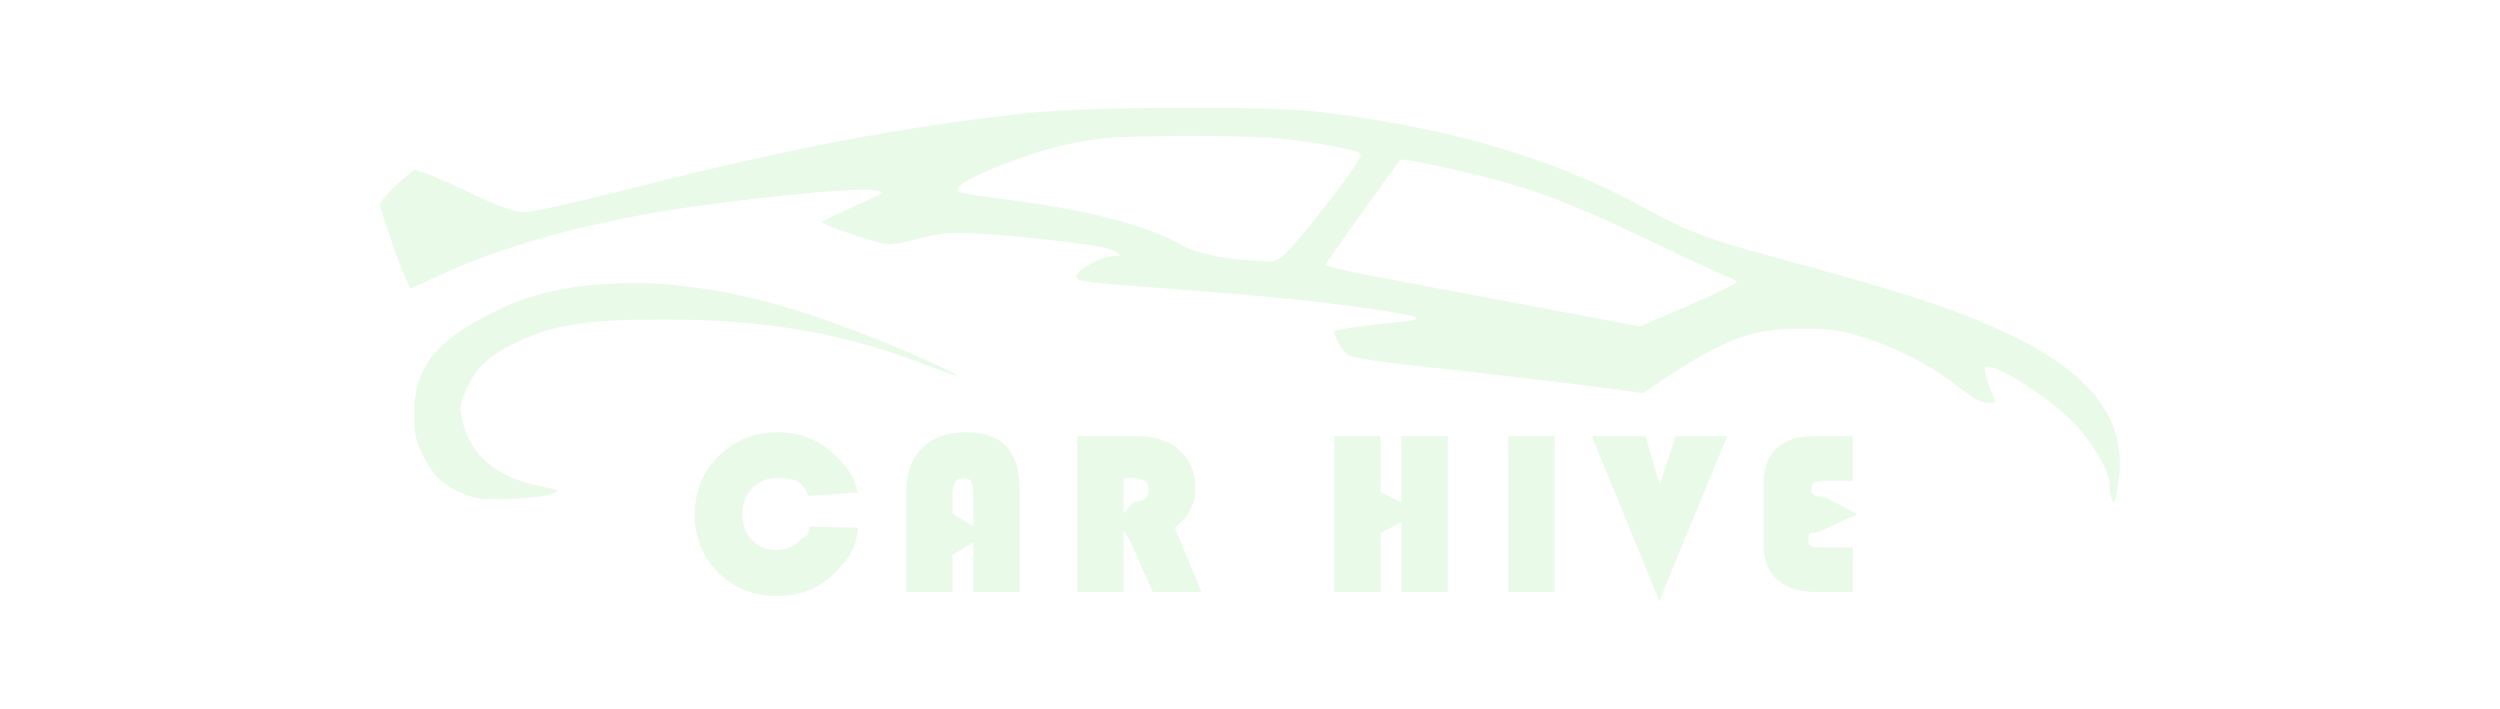
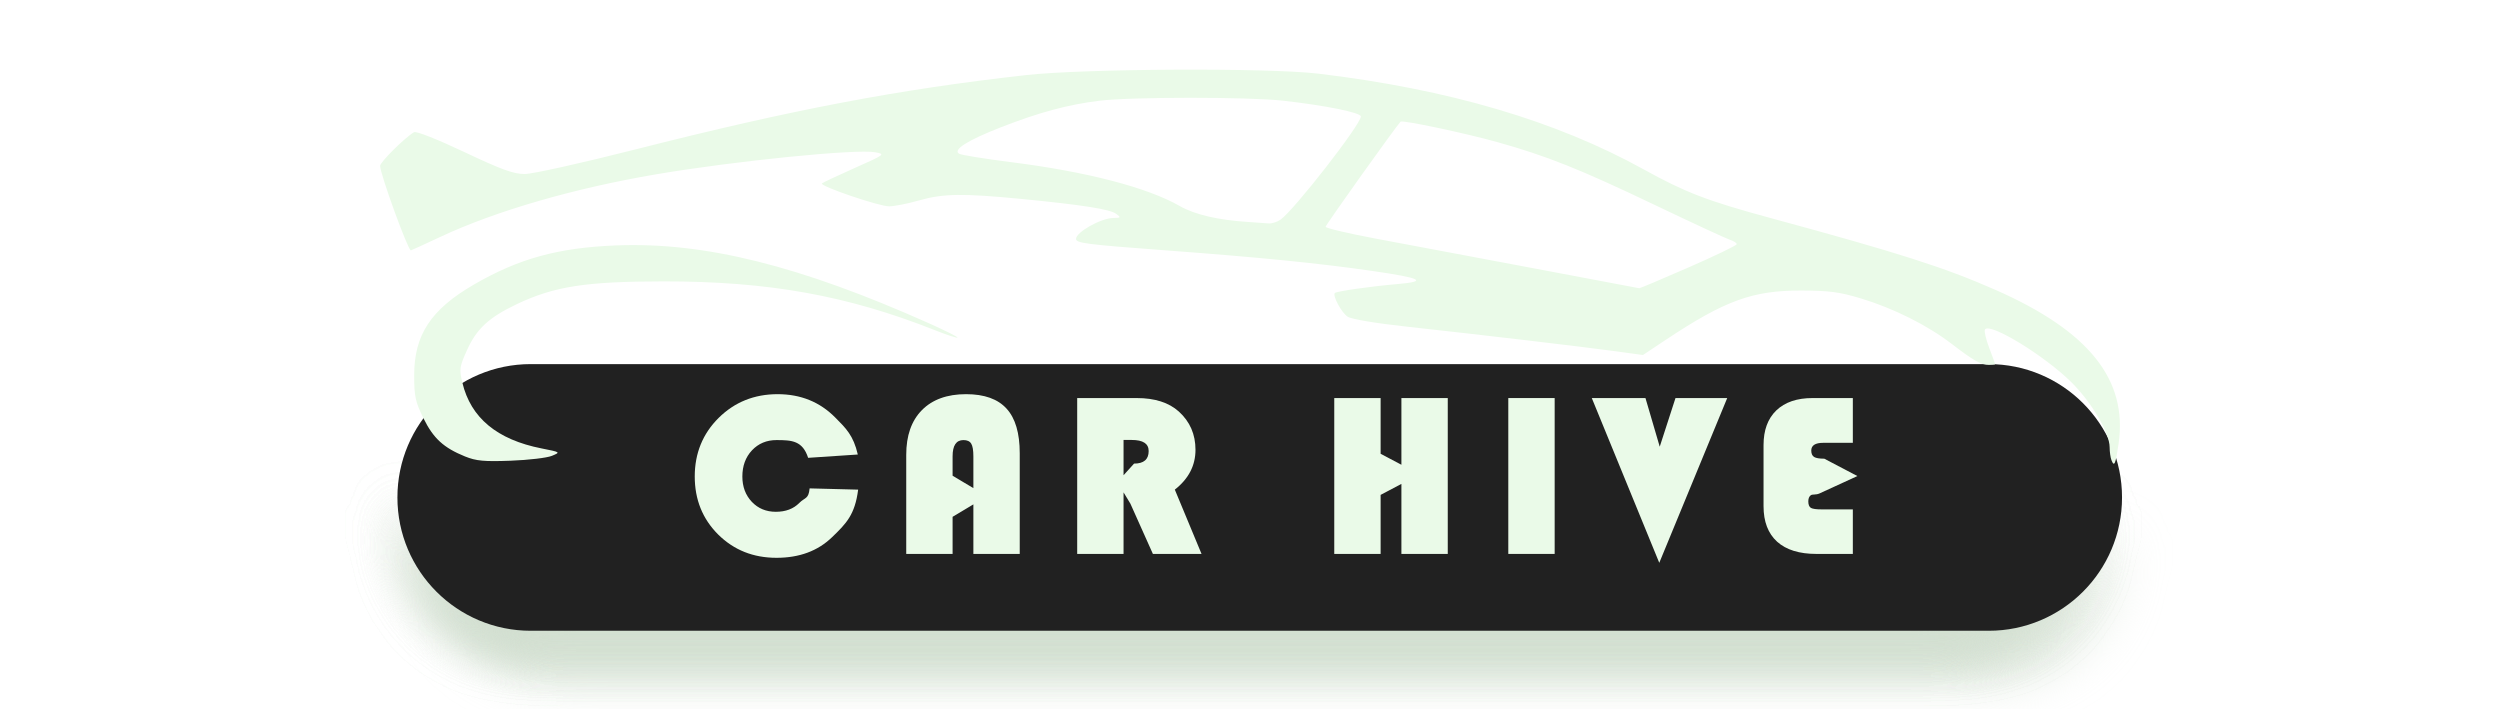
- <svg xmlns="http://www.w3.org/2000/svg" version="1.1" id="svg1" width="388.923" height="110.247" viewBox="0 0 388.923 110.247">
-   <defs id="defs1" />
+ <svg xmlns="http://www.w3.org/2000/svg" version="1.1" id="svg1" width="388.923" height="110.247" viewBox="0 0 388.923 110.247" xml:space="preserve">
+   <defs id="defs1">
+     <filter style="color-interpolation-filters:sRGB" id="filter4435" x="-0.035" y="-0.407" width="1.07" height="1.814">
+       <feGaussianBlur stdDeviation="3.927" id="feGaussianBlur4433" />
+     </filter>
+   </defs>
  <g id="g1" transform="translate(-95.82411,-155.9243)">
-     <g id="g652" transform="matrix(0.456814,0,0,0.456814,91.45219,118.1989)">
-       <path style="fill:#eafae8;fill-opacity:1" d="m 728.638,252.284 c -0.343,-0.894 -0.624,-2.866 -0.624,-4.383 0,-4.902 -6.01,-15.158 -12.94,-22.081 -9.087,-9.077 -27.946,-20.608 -29.526,-18.052 -0.315,0.51 0.335,3.319 1.446,6.241 1.111,2.922 2.02,5.426 2.02,5.563 3e-4,0.138 -0.929,0.25 -2.065,0.25 -2.741,0 -5.188,-1.378 -12.816,-7.222 -8.236,-6.309 -19.789,-12.085 -30.837,-15.418 -7.253,-2.188 -10.784,-2.655 -20.282,-2.683 -16.578,-0.049 -26.006,3.383 -46.219,16.825 l -7.719,5.133 -9.281,-1.273 c -11.261,-1.545 -45.624,-5.595 -70.692,-8.333 -11.119,-1.214 -19.277,-2.578 -20.597,-3.443 -2.081,-1.363 -5.223,-7.19 -4.348,-8.065 0.605,-0.605 12.153,-2.256 21.297,-3.044 10.511,-0.906 8.343,-2.026 -8.686,-4.488 -18.017,-2.605 -38.163,-4.612 -70.238,-6.997 -27.026,-2.009 -30.517,-2.456 -30.517,-3.906 0,-2.298 8.517,-7.072 12.7,-7.119 2.574,-0.029 2.655,-0.141 1.007,-1.391 -2.09,-1.585 -11.583,-3.08 -32.335,-5.093 -20.031,-1.943 -26.613,-1.846 -34.872,0.516 -3.846,1.1 -8.424,2 -10.172,2 -3.451,0 -23.74,-6.922 -22.862,-7.8 0.295,-0.295 5.301,-2.654 11.124,-5.241 10.382,-4.612 10.519,-4.717 7.074,-5.363 -6.453,-1.211 -47.919,2.954 -74.641,7.496 -28.005,4.76 -54.629,12.474 -73.42,21.273 -5.443,2.549 -10,4.634 -10.127,4.634 -0.993,0 -10.477,-26.057 -10.477,-28.785 0,-1.268 8.398,-9.607 11.542,-11.461 0.742,-0.437 7.82,2.353 17.111,6.745 12.736,6.021 16.774,7.492 20.572,7.496 2.651,0.003 19.337,-3.706 38,-8.446 53.156,-13.499 89.393,-20.389 132.774,-25.246 19.767,-2.213 82.513,-2.52 99.5,-0.487 44.432,5.317 80.899,16.052 110.895,32.644 14.158,7.832 21.652,10.704 43.105,16.523 43.572,11.818 59.218,16.814 76.556,24.445 31.902,14.04 45.141,30.571 41.984,52.427 -1.006,6.97 -1.476,8.058 -2.416,5.606 z m -144.06,-65.639 c 9.04,-3.947 16.437,-7.517 16.437,-7.933 0,-0.415 -1.012,-1.075 -2.25,-1.466 -1.238,-0.391 -12.825,-5.762 -25.75,-11.936 -25.56,-12.209 -36.611,-16.619 -53.5,-21.351 -10.981,-3.076 -32.389,-7.601 -32.976,-6.97 -1.839,1.978 -25.524,35.199 -25.524,35.8 0,0.445 7.537,2.231 16.75,3.969 9.213,1.738 33.175,6.242 53.25,10.009 20.075,3.767 36.641,6.895 36.813,6.952 0.172,0.057 7.71,-3.127 16.75,-7.074 z M 445.65,170.366 c 4.627,-3.241 27.365,-32.435 27.365,-35.135 0,-1.323 -11.954,-3.751 -26.5,-5.383 -11.762,-1.319 -51.706,-1.313 -62.526,0.01 -10.682,1.306 -20.634,3.99 -33.624,9.069 -11.367,4.444 -16.466,7.691 -14.132,8.997 0.782,0.438 8.766,1.726 17.741,2.862 25.787,3.265 46.291,8.601 57.351,14.925 5.102,2.917 13.01,4.768 23.19,5.427 2.75,0.178 5.912,0.405 7.027,0.504 1.115,0.099 2.963,-0.475 4.107,-1.277 z m -277.699,80.646 c -7.327,-2.977 -10.8,-6.168 -14.175,-13.023 -2.742,-5.569 -3.146,-7.432 -3.154,-14.527 -0.015,-13.83 5.647,-22.47 20.301,-30.973 15.328,-8.895 28.732,-12.58 48.592,-13.36 29.99,-1.179 62.433,6.898 106.251,26.451 5.638,2.516 10.083,4.743 9.877,4.949 -0.206,0.206 -3.694,-0.94 -7.751,-2.547 -29.802,-11.803 -56.667,-16.629 -92.377,-16.597 -26.428,0.024 -37.184,1.692 -49.917,7.739 -9.545,4.533 -13.726,8.399 -17.019,15.736 -2.537,5.653 -2.648,6.444 -1.55,11.024 2.875,11.983 11.805,19.392 26.986,22.389 6.477,1.279 6.49,1.287 3.5,2.526 -1.65,0.684 -7.95,1.429 -14,1.655 -9.07,0.34 -11.801,0.087 -15.565,-1.442 z" id="path2485" />
-       <g aria-label="CAR HIVE" id="text289" style="font-size:79.64px;font-family:'Bauhaus 93';-inkscape-font-specification:'Bauhaus 93, ';letter-spacing:10px;fill:#eafae8;stroke-width:6.637">
-         <path d="m 285.288,261.877 16.527,0.428 c -1.089,8.555 -4.057,11.547 -8.905,16.213 -4.822,4.666 -11.122,7 -18.899,7 -7.907,0 -14.531,-2.644 -19.871,-7.933 -5.314,-5.314 -7.972,-11.899 -7.972,-19.754 0,-7.907 2.709,-14.557 8.127,-19.949 5.444,-5.392 12.146,-8.088 20.104,-8.088 7.829,0 14.362,2.644 19.599,7.933 3.629,3.655 6.196,6.083 7.7,12.616 l -16.916,1.128 c -1.892,-5.807 -5.483,-6.044 -10.772,-6.044 -3.37,0 -6.157,1.167 -8.361,3.5 -2.178,2.333 -3.266,5.302 -3.266,8.905 0,3.474 1.076,6.351 3.228,8.633 2.152,2.255 4.874,3.383 8.166,3.383 3.344,0 6.001,-0.998 7.972,-2.994 1.996,-1.996 3.176,-1.242 3.539,-4.975 z" id="path289" />
-         <path d="m 345.672,264.558 -11.693,7 v 12.638 h -15.788 v -33.754 c 0,-6.533 1.776,-11.601 5.327,-15.205 3.578,-3.629 8.594,-5.444 15.049,-5.444 6.222,0 10.823,1.646 13.805,4.939 2.981,3.266 4.472,8.322 4.472,15.166 v 34.298 h -15.788 v -33.248 c 0,-2.074 -0.246,-3.513 -0.739,-4.316 -0.493,-0.804 -1.374,-1.205 -2.644,-1.205 -2.463,0 -3.694,1.841 -3.694,5.522 v 6.611 z" id="path291" />
-         <path d="m 392.199,245.387 v 38.809 h -15.788 v -53.08 h 20.26 c 6.17,0 10.953,1.53 14.349,4.589 3.785,3.422 5.677,7.764 5.677,13.027 0,5.366 -2.346,9.89 -7.038,13.571 l 9.099,21.893 h -16.566 l -7.661,-17.11 -4.445,-7.345 5.689,-6.304 c 3.318,0 4.977,-1.426 4.977,-4.278 0,-2.515 -1.918,-3.772 -5.755,-3.772 z" id="path293" />
-         <path d="m 492.996,257.092 -13.251,7 v 20.104 h -15.788 v -53.08 h 15.788 v 18.977 z m 9.614,-25.976 v 53.08 h -15.788 v -53.08 z" id="path295" />
-         <path d="M 539.014,231.115 V 284.195 H 523.226 V 231.115 Z" id="path297" />
-         <path d="m 597.778,231.115 -23.137,56.113 -22.982,-56.113 h 18.277 l 4.861,16.566 5.366,-16.566 z" id="path299" />
-         <path d="m 642.107,257.675 -12.864,5.911 c -1.272,0.584 -2.398,0.207 -2.994,0.622 -0.57,0.415 -0.856,1.115 -0.856,2.1 0,1.115 0.298,1.854 0.894,2.217 0.596,0.337 1.815,0.506 3.655,0.506 h 10.616 v 15.166 h -12.405 c -5.833,0 -10.292,-1.387 -13.377,-4.161 -3.085,-2.8 -4.628,-6.831 -4.628,-12.094 v -20.804 c 0,-5.081 1.452,-9.022 4.355,-11.822 2.929,-2.8 7.038,-4.2 12.327,-4.2 h 13.727 v 15.244 h -10.072 c -2.722,0 -4.083,0.881 -4.083,2.644 0,1.037 0.324,1.763 0.972,2.178 0.648,0.389 1.802,0.583 3.461,0.583 z" id="path301" />
-       </g>
+     <path id="rect4431" style="mix-blend-mode:normal;fill:#cedccc;fill-opacity:1;stroke:none;stroke-width:3.17;filter:url(#filter4435)" d="m 158.211,232.252 c -0.092,0.796 -0.152,1.602 -0.152,2.424 0,11.491 9.251,20.74 20.742,20.74 h 226.812 c 11.491,0 20.742,-9.249 20.742,-20.74 0,-0.821 -0.06,-1.628 -0.152,-2.424 -10e-4,0.009 -0.003,0.018 -0.004,0.027 -0.297,2.542 -1.05,4.936 -2.176,7.107 -0.017,0.033 -0.03,0.067 -0.047,0.1 -0.235,0.447 -0.496,0.878 -0.762,1.305 -0.073,0.118 -0.139,0.239 -0.215,0.355 -0.244,0.376 -0.508,0.736 -0.775,1.094 -0.118,0.158 -0.231,0.318 -0.354,0.473 -0.257,0.325 -0.529,0.635 -0.805,0.943 -0.154,0.172 -0.307,0.345 -0.467,0.512 -0.26,0.271 -0.529,0.532 -0.803,0.789 -0.199,0.187 -0.399,0.372 -0.605,0.551 -0.27,0.233 -0.545,0.458 -0.826,0.678 -0.228,0.178 -0.458,0.349 -0.693,0.518 -0.279,0.199 -0.561,0.391 -0.85,0.576 -0.259,0.167 -0.524,0.325 -0.791,0.48 -0.283,0.164 -0.568,0.325 -0.859,0.477 -0.296,0.154 -0.598,0.294 -0.902,0.434 -0.278,0.127 -0.554,0.256 -0.838,0.371 -0.334,0.136 -0.677,0.255 -1.02,0.373 -0.275,0.095 -0.547,0.196 -0.828,0.279 -0.368,0.11 -0.745,0.195 -1.121,0.285 -0.268,0.064 -0.532,0.138 -0.805,0.191 -0.45,0.088 -0.909,0.148 -1.369,0.207 -0.205,0.026 -0.405,0.068 -0.611,0.088 -0.679,0.067 -1.367,0.104 -2.064,0.104 h -226.812 c -0.697,0 -1.385,-0.037 -2.064,-0.104 -0.209,-0.021 -0.412,-0.061 -0.619,-0.088 -0.456,-0.059 -0.911,-0.118 -1.357,-0.205 -0.28,-0.055 -0.551,-0.131 -0.826,-0.197 -0.37,-0.088 -0.74,-0.173 -1.102,-0.281 -0.284,-0.085 -0.559,-0.187 -0.838,-0.283 -0.337,-0.117 -0.675,-0.232 -1.004,-0.365 -0.292,-0.118 -0.576,-0.25 -0.861,-0.381 -0.298,-0.137 -0.595,-0.275 -0.885,-0.426 -0.292,-0.152 -0.577,-0.314 -0.861,-0.479 -0.267,-0.155 -0.532,-0.314 -0.791,-0.48 -0.289,-0.185 -0.571,-0.377 -0.85,-0.576 -0.235,-0.168 -0.466,-0.34 -0.693,-0.518 -0.281,-0.219 -0.557,-0.444 -0.826,-0.678 -0.206,-0.179 -0.406,-0.364 -0.605,-0.551 -0.274,-0.257 -0.543,-0.518 -0.803,-0.789 -0.16,-0.167 -0.313,-0.339 -0.467,-0.512 -0.276,-0.308 -0.547,-0.619 -0.805,-0.943 -0.122,-0.154 -0.236,-0.315 -0.354,-0.473 -0.268,-0.358 -0.531,-0.718 -0.775,-1.094 -0.075,-0.116 -0.142,-0.238 -0.215,-0.355 -0.266,-0.427 -0.527,-0.857 -0.762,-1.305 -0.017,-0.032 -0.03,-0.067 -0.047,-0.1 -1.126,-2.172 -1.878,-4.566 -2.176,-7.107 -10e-4,-0.009 -0.003,-0.018 -0.004,-0.027 z" transform="matrix(0.9757044,0,0,1,8.971276,5.38748)" />
+     <path id="path5444" style="mix-blend-mode:normal;fill:#cedccc;fill-opacity:1;stroke:none;stroke-width:3.17;filter:url(#filter4435)" d="m 158.211,232.252 c -0.092,0.796 -0.152,1.602 -0.152,2.424 0,11.491 9.251,20.74 20.742,20.74 h 226.812 c 11.491,0 20.742,-9.249 20.742,-20.74 0,-0.821 -0.06,-1.628 -0.152,-2.424 -10e-4,0.009 -0.003,0.018 -0.004,0.027 -0.297,2.542 -1.05,4.936 -2.176,7.107 -0.017,0.033 -0.03,0.067 -0.047,0.1 -0.235,0.447 -0.496,0.878 -0.762,1.305 -0.073,0.118 -0.139,0.239 -0.215,0.355 -0.244,0.376 -0.508,0.736 -0.775,1.094 -0.118,0.158 -0.231,0.318 -0.354,0.473 -0.257,0.325 -0.529,0.635 -0.805,0.943 -0.154,0.172 -0.307,0.345 -0.467,0.512 -0.26,0.271 -0.529,0.532 -0.803,0.789 -0.199,0.187 -0.399,0.372 -0.605,0.551 -0.27,0.233 -0.545,0.458 -0.826,0.678 -0.228,0.178 -0.458,0.349 -0.693,0.518 -0.279,0.199 -0.561,0.391 -0.85,0.576 -0.259,0.167 -0.524,0.325 -0.791,0.48 -0.283,0.164 -0.568,0.325 -0.859,0.477 -0.296,0.154 -0.598,0.294 -0.902,0.434 -0.278,0.127 -0.554,0.256 -0.838,0.371 -0.334,0.136 -0.677,0.255 -1.02,0.373 -0.275,0.095 -0.547,0.196 -0.828,0.279 -0.368,0.11 -0.745,0.195 -1.121,0.285 -0.268,0.064 -0.532,0.138 -0.805,0.191 -0.45,0.088 -0.909,0.148 -1.369,0.207 -0.205,0.026 -0.405,0.068 -0.611,0.088 -0.679,0.067 -1.367,0.104 -2.064,0.104 h -226.812 c -0.697,0 -1.385,-0.037 -2.064,-0.104 -0.209,-0.021 -0.412,-0.061 -0.619,-0.088 -0.456,-0.059 -0.911,-0.118 -1.357,-0.205 -0.28,-0.055 -0.551,-0.131 -0.826,-0.197 -0.37,-0.088 -0.74,-0.173 -1.102,-0.281 -0.284,-0.085 -0.559,-0.187 -0.838,-0.283 -0.337,-0.117 -0.675,-0.232 -1.004,-0.365 -0.292,-0.118 -0.576,-0.25 -0.861,-0.381 -0.298,-0.137 -0.595,-0.275 -0.885,-0.426 -0.292,-0.152 -0.577,-0.314 -0.861,-0.479 -0.267,-0.155 -0.532,-0.314 -0.791,-0.48 -0.289,-0.185 -0.571,-0.377 -0.85,-0.576 -0.235,-0.168 -0.466,-0.34 -0.693,-0.518 -0.281,-0.219 -0.557,-0.444 -0.826,-0.678 -0.206,-0.179 -0.406,-0.364 -0.605,-0.551 -0.274,-0.257 -0.543,-0.518 -0.803,-0.789 -0.16,-0.167 -0.313,-0.339 -0.467,-0.512 -0.276,-0.308 -0.547,-0.619 -0.805,-0.943 -0.122,-0.154 -0.236,-0.315 -0.354,-0.473 -0.268,-0.358 -0.531,-0.718 -0.775,-1.094 -0.075,-0.116 -0.142,-0.238 -0.215,-0.355 -0.266,-0.427 -0.527,-0.857 -0.762,-1.305 -0.017,-0.032 -0.03,-0.067 -0.047,-0.1 -1.126,-2.172 -1.878,-4.566 -2.176,-7.107 -10e-4,-0.009 -0.003,-0.018 -0.004,-0.027 z" transform="matrix(0.9757044,0,0,1,4.149887,1.077496)" />
+     <path id="path8438" style="mix-blend-mode:normal;fill:#cedccc;fill-opacity:1;stroke:none;stroke-width:3.17;filter:url(#filter4435)" d="m 158.211,232.252 c -0.092,0.796 -0.152,1.602 -0.152,2.424 0,11.491 9.251,20.74 20.742,20.74 h 226.812 c 11.491,0 20.742,-9.249 20.742,-20.74 0,-0.821 -0.06,-1.628 -0.152,-2.424 -10e-4,0.009 -0.003,0.018 -0.004,0.027 -0.297,2.542 -1.05,4.936 -2.176,7.107 -0.017,0.033 -0.03,0.067 -0.047,0.1 -0.235,0.447 -0.496,0.878 -0.762,1.305 -0.073,0.118 -0.139,0.239 -0.215,0.355 -0.244,0.376 -0.508,0.736 -0.775,1.094 -0.118,0.158 -0.231,0.318 -0.354,0.473 -0.257,0.325 -0.529,0.635 -0.805,0.943 -0.154,0.172 -0.307,0.345 -0.467,0.512 -0.26,0.271 -0.529,0.532 -0.803,0.789 -0.199,0.187 -0.399,0.372 -0.605,0.551 -0.27,0.233 -0.545,0.458 -0.826,0.678 -0.228,0.178 -0.458,0.349 -0.693,0.518 -0.279,0.199 -0.561,0.391 -0.85,0.576 -0.259,0.167 -0.524,0.325 -0.791,0.48 -0.283,0.164 -0.568,0.325 -0.859,0.477 -0.296,0.154 -0.598,0.294 -0.902,0.434 -0.278,0.127 -0.554,0.256 -0.838,0.371 -0.334,0.136 -0.677,0.255 -1.02,0.373 -0.275,0.095 -0.547,0.196 -0.828,0.279 -0.368,0.11 -0.745,0.195 -1.121,0.285 -0.268,0.064 -0.532,0.138 -0.805,0.191 -0.45,0.088 -0.909,0.148 -1.369,0.207 -0.205,0.026 -0.405,0.068 -0.611,0.088 -0.679,0.067 -1.367,0.104 -2.064,0.104 h -226.812 c -0.697,0 -1.385,-0.037 -2.064,-0.104 -0.209,-0.021 -0.412,-0.061 -0.619,-0.088 -0.456,-0.059 -0.911,-0.118 -1.357,-0.205 -0.28,-0.055 -0.551,-0.131 -0.826,-0.197 -0.37,-0.088 -0.74,-0.173 -1.102,-0.281 -0.284,-0.085 -0.559,-0.187 -0.838,-0.283 -0.337,-0.117 -0.675,-0.232 -1.004,-0.365 -0.292,-0.118 -0.576,-0.25 -0.861,-0.381 -0.298,-0.137 -0.595,-0.275 -0.885,-0.426 -0.292,-0.152 -0.577,-0.314 -0.861,-0.479 -0.267,-0.155 -0.532,-0.314 -0.791,-0.48 -0.289,-0.185 -0.571,-0.377 -0.85,-0.576 -0.235,-0.168 -0.466,-0.34 -0.693,-0.518 -0.281,-0.219 -0.557,-0.444 -0.826,-0.678 -0.206,-0.179 -0.406,-0.364 -0.605,-0.551 -0.274,-0.257 -0.543,-0.518 -0.803,-0.789 -0.16,-0.167 -0.313,-0.339 -0.467,-0.512 -0.276,-0.308 -0.547,-0.619 -0.805,-0.943 -0.122,-0.154 -0.236,-0.315 -0.354,-0.473 -0.268,-0.358 -0.531,-0.718 -0.775,-1.094 -0.075,-0.116 -0.142,-0.238 -0.215,-0.355 -0.266,-0.427 -0.527,-0.857 -0.762,-1.305 -0.017,-0.032 -0.03,-0.067 -0.047,-0.1 -1.126,-2.172 -1.878,-4.566 -2.176,-7.107 -10e-4,-0.009 -0.003,-0.018 -0.004,-0.027 z" transform="matrix(0.9757044,0,0,1,4.149887,1.077496)" />
+     <path id="path8440" style="mix-blend-mode:normal;fill:#cedccc;fill-opacity:1;stroke:none;stroke-width:3.17;filter:url(#filter4435)" d="m 158.211,232.252 c -0.092,0.796 -0.152,1.602 -0.152,2.424 0,11.491 9.251,20.74 20.742,20.74 h 226.812 c 11.491,0 20.742,-9.249 20.742,-20.74 0,-0.821 -0.06,-1.628 -0.152,-2.424 -10e-4,0.009 -0.003,0.018 -0.004,0.027 -0.297,2.542 -1.05,4.936 -2.176,7.107 -0.017,0.033 -0.03,0.067 -0.047,0.1 -0.235,0.447 -0.496,0.878 -0.762,1.305 -0.073,0.118 -0.139,0.239 -0.215,0.355 -0.244,0.376 -0.508,0.736 -0.775,1.094 -0.118,0.158 -0.231,0.318 -0.354,0.473 -0.257,0.325 -0.529,0.635 -0.805,0.943 -0.154,0.172 -0.307,0.345 -0.467,0.512 -0.26,0.271 -0.529,0.532 -0.803,0.789 -0.199,0.187 -0.399,0.372 -0.605,0.551 -0.27,0.233 -0.545,0.458 -0.826,0.678 -0.228,0.178 -0.458,0.349 -0.693,0.518 -0.279,0.199 -0.561,0.391 -0.85,0.576 -0.259,0.167 -0.524,0.325 -0.791,0.48 -0.283,0.164 -0.568,0.325 -0.859,0.477 -0.296,0.154 -0.598,0.294 -0.902,0.434 -0.278,0.127 -0.554,0.256 -0.838,0.371 -0.334,0.136 -0.677,0.255 -1.02,0.373 -0.275,0.095 -0.547,0.196 -0.828,0.279 -0.368,0.11 -0.745,0.195 -1.121,0.285 -0.268,0.064 -0.532,0.138 -0.805,0.191 -0.45,0.088 -0.909,0.148 -1.369,0.207 -0.205,0.026 -0.405,0.068 -0.611,0.088 -0.679,0.067 -1.367,0.104 -2.064,0.104 h -226.812 c -0.697,0 -1.385,-0.037 -2.064,-0.104 -0.209,-0.021 -0.412,-0.061 -0.619,-0.088 -0.456,-0.059 -0.911,-0.118 -1.357,-0.205 -0.28,-0.055 -0.551,-0.131 -0.826,-0.197 -0.37,-0.088 -0.74,-0.173 -1.102,-0.281 -0.284,-0.085 -0.559,-0.187 -0.838,-0.283 -0.337,-0.117 -0.675,-0.232 -1.004,-0.365 -0.292,-0.118 -0.576,-0.25 -0.861,-0.381 -0.298,-0.137 -0.595,-0.275 -0.885,-0.426 -0.292,-0.152 -0.577,-0.314 -0.861,-0.479 -0.267,-0.155 -0.532,-0.314 -0.791,-0.48 -0.289,-0.185 -0.571,-0.377 -0.85,-0.576 -0.235,-0.168 -0.466,-0.34 -0.693,-0.518 -0.281,-0.219 -0.557,-0.444 -0.826,-0.678 -0.206,-0.179 -0.406,-0.364 -0.605,-0.551 -0.274,-0.257 -0.543,-0.518 -0.803,-0.789 -0.16,-0.167 -0.313,-0.339 -0.467,-0.512 -0.276,-0.308 -0.547,-0.619 -0.805,-0.943 -0.122,-0.154 -0.236,-0.315 -0.354,-0.473 -0.268,-0.358 -0.531,-0.718 -0.775,-1.094 -0.075,-0.116 -0.142,-0.238 -0.215,-0.355 -0.266,-0.427 -0.527,-0.857 -0.762,-1.305 -0.017,-0.032 -0.03,-0.067 -0.047,-0.1 -1.126,-2.172 -1.878,-4.566 -2.176,-7.107 -10e-4,-0.009 -0.003,-0.018 -0.004,-0.027 z" transform="matrix(0.9757044,0,0,1,4.149887,1.077496)" />
+     <rect style="display:inline;fill:#212121;stroke:none;stroke-width:3.17;fill-opacity:1" id="rect1773" width="268.297" height="41.484" x="157.65" y="212.568" ry="20.742" />
+     <path style="fill:#eafae8;fill-opacity:1;stroke-width:0.457" d="m 424.304,227.52 c -0.157,-0.408 -0.285,-1.309 -0.285,-2.002 0,-2.239 -2.746,-6.924 -5.911,-10.087 -4.151,-4.147 -12.766,-9.414 -13.488,-8.246 -0.144,0.233 0.153,1.516 0.661,2.851 0.507,1.335 0.923,2.479 0.923,2.541 1.3e-4,0.063 -0.424,0.114 -0.943,0.114 -1.252,0 -2.37,-0.63 -5.854,-3.299 -3.762,-2.882 -9.04,-5.521 -14.087,-7.043 -3.313,-1 -4.926,-1.213 -9.265,-1.226 -7.573,-0.022 -11.88,1.545 -21.114,7.686 l -3.526,2.345 -4.24,-0.582 c -5.144,-0.706 -20.842,-2.556 -32.293,-3.807 -5.079,-0.555 -8.806,-1.178 -9.409,-1.573 -0.95,-0.623 -2.386,-3.285 -1.986,-3.684 0.277,-0.277 5.552,-1.031 9.729,-1.391 4.801,-0.414 3.811,-0.926 -3.968,-2.05 -8.23,-1.19 -17.433,-2.107 -32.086,-3.196 -12.346,-0.918 -13.941,-1.122 -13.941,-1.784 0,-1.05 3.89,-3.231 5.802,-3.252 1.176,-0.013 1.213,-0.065 0.46,-0.635 -0.955,-0.724 -5.291,-1.407 -14.771,-2.327 -9.15,-0.888 -12.157,-0.843 -15.93,0.236 -1.757,0.502 -3.848,0.914 -4.647,0.914 -1.577,0 -10.845,-3.162 -10.444,-3.563 0.135,-0.135 2.422,-1.212 5.082,-2.394 4.743,-2.107 4.805,-2.155 3.232,-2.45 -2.948,-0.553 -21.89,1.349 -34.097,3.424 -12.793,2.175 -24.955,5.699 -33.539,9.718 -2.486,1.164 -4.568,2.117 -4.626,2.117 -0.454,0 -4.786,-11.903 -4.786,-13.149 0,-0.579 3.836,-4.388 5.273,-5.235 0.339,-0.2 3.572,1.075 7.817,3.081 5.818,2.75 7.663,3.422 9.398,3.424 1.211,0.001 8.833,-1.693 17.359,-3.858 24.282,-6.167 40.836,-9.314 60.653,-11.533 9.03,-1.011 37.693,-1.151 45.453,-0.223 20.297,2.429 36.956,7.333 50.658,14.912 6.468,3.578 9.891,4.89 19.691,7.548 19.904,5.399 27.052,7.681 34.972,11.167 14.573,6.414 20.621,13.965 19.179,23.949 -0.46,3.184 -0.674,3.681 -1.104,2.561 z m -65.809,-29.985 c 4.13,-1.803 7.509,-3.434 7.509,-3.624 0,-0.19 -0.463,-0.491 -1.028,-0.67 -0.565,-0.179 -5.859,-2.632 -11.763,-5.453 -11.676,-5.577 -16.724,-7.592 -24.44,-9.753 -5.016,-1.405 -14.796,-3.472 -15.064,-3.184 -0.84,0.904 -11.66,16.079 -11.66,16.354 0,0.203 3.443,1.019 7.652,1.813 4.208,0.794 15.155,2.852 24.325,4.572 9.171,1.721 16.738,3.15 16.817,3.176 0.079,0.026 3.522,-1.428 7.652,-3.232 z m -63.464,-7.437 c 2.114,-1.48 12.501,-14.817 12.501,-16.05 0,-0.604 -5.461,-1.714 -12.106,-2.459 -5.373,-0.603 -23.62,-0.6 -28.563,0.005 -4.88,0.597 -9.426,1.823 -15.36,4.143 -5.193,2.03 -7.522,3.513 -6.456,4.11 0.357,0.2 4.004,0.788 8.104,1.308 11.78,1.492 21.147,3.929 26.199,6.818 2.331,1.333 5.943,2.178 10.594,2.479 1.256,0.081 2.701,0.185 3.21,0.23 0.509,0.045 1.354,-0.217 1.876,-0.583 z m -126.857,36.84 c -3.347,-1.36 -4.933,-2.817 -6.475,-5.949 -1.252,-2.544 -1.437,-3.395 -1.441,-6.636 -0.007,-6.318 2.58,-10.265 9.274,-14.149 7.002,-4.063 13.125,-5.747 22.198,-6.103 13.7,-0.538 28.52,3.151 48.537,12.083 2.576,1.149 4.606,2.167 4.512,2.261 -0.094,0.094 -1.687,-0.43 -3.541,-1.164 -13.614,-5.392 -25.886,-7.597 -42.199,-7.582 -12.073,0.011 -16.986,0.773 -22.803,3.535 -4.36,2.071 -6.27,3.837 -7.774,7.188 -1.159,2.582 -1.21,2.944 -0.708,5.036 1.313,5.474 5.393,8.859 12.327,10.228 2.959,0.584 2.965,0.588 1.599,1.154 -0.754,0.312 -3.632,0.653 -6.395,0.756 -4.143,0.155 -5.391,0.04 -7.11,-0.659 z" id="path2485" />
+     <g aria-label="CAR HIVE" id="text289" style="font-size:79.64px;font-family:'Bauhaus 93';-inkscape-font-specification:'Bauhaus 93, ';letter-spacing:10px;fill:#eafae8;stroke-width:6.637" transform="matrix(0.456814,0,0,0.456814,91.45219,112.2727)">
+       <path d="m 285.288,261.877 16.527,0.428 c -1.089,8.555 -4.057,11.547 -8.905,16.213 -4.822,4.666 -11.122,7 -18.899,7 -7.907,0 -14.531,-2.644 -19.871,-7.933 -5.314,-5.314 -7.972,-11.899 -7.972,-19.754 0,-7.907 2.709,-14.557 8.127,-19.949 5.444,-5.392 12.146,-8.088 20.104,-8.088 7.829,0 14.362,2.644 19.599,7.933 3.629,3.655 6.196,6.083 7.7,12.616 l -16.916,1.128 c -1.892,-5.807 -5.483,-6.044 -10.772,-6.044 -3.37,0 -6.157,1.167 -8.361,3.5 -2.178,2.333 -3.266,5.302 -3.266,8.905 0,3.474 1.076,6.351 3.228,8.633 2.152,2.255 4.874,3.383 8.166,3.383 3.344,0 6.001,-0.998 7.972,-2.994 1.996,-1.996 3.176,-1.242 3.539,-4.975 z" id="path289" />
+       <path d="m 345.672,264.558 -11.693,7 v 12.638 h -15.788 v -33.754 c 0,-6.533 1.776,-11.601 5.327,-15.205 3.578,-3.629 8.594,-5.444 15.049,-5.444 6.222,0 10.823,1.646 13.805,4.939 2.981,3.266 4.472,8.322 4.472,15.166 v 34.298 h -15.788 v -33.248 c 0,-2.074 -0.246,-3.513 -0.739,-4.316 -0.493,-0.804 -1.374,-1.205 -2.644,-1.205 -2.463,0 -3.694,1.841 -3.694,5.522 v 6.611 z" id="path291" />
+       <path d="m 392.199,245.387 v 38.809 h -15.788 v -53.08 h 20.26 c 6.17,0 10.953,1.53 14.349,4.589 3.785,3.422 5.677,7.764 5.677,13.027 0,5.366 -2.346,9.89 -7.038,13.571 l 9.099,21.893 h -16.566 l -7.661,-17.11 -4.445,-7.345 5.689,-6.304 c 3.318,0 4.977,-1.426 4.977,-4.278 0,-2.515 -1.918,-3.772 -5.755,-3.772 z" id="path293" />
+       <path d="m 492.996,257.092 -13.251,7 v 20.104 h -15.788 v -53.08 h 15.788 v 18.977 z m 9.614,-25.976 v 53.08 h -15.788 v -53.08 z" id="path295" />
+       <path d="M 539.014,231.115 V 284.195 H 523.226 V 231.115 Z" id="path297" />
+       <path d="m 597.778,231.115 -23.137,56.113 -22.982,-56.113 h 18.277 l 4.861,16.566 5.366,-16.566 z" id="path299" />
+       <path d="m 642.107,257.675 -12.864,5.911 c -1.272,0.584 -2.398,0.207 -2.994,0.622 -0.57,0.415 -0.856,1.115 -0.856,2.1 0,1.115 0.298,1.854 0.894,2.217 0.596,0.337 1.815,0.506 3.655,0.506 h 10.616 v 15.166 h -12.405 c -5.833,0 -10.292,-1.387 -13.377,-4.161 -3.085,-2.8 -4.628,-6.831 -4.628,-12.094 v -20.804 c 0,-5.081 1.452,-9.022 4.355,-11.822 2.929,-2.8 7.038,-4.2 12.327,-4.2 h 13.727 v 15.244 h -10.072 c -2.722,0 -4.083,0.881 -4.083,2.644 0,1.037 0.324,1.763 0.972,2.178 0.648,0.389 1.802,0.583 3.461,0.583 z" id="path301" />
    </g>
  </g>
</svg>
